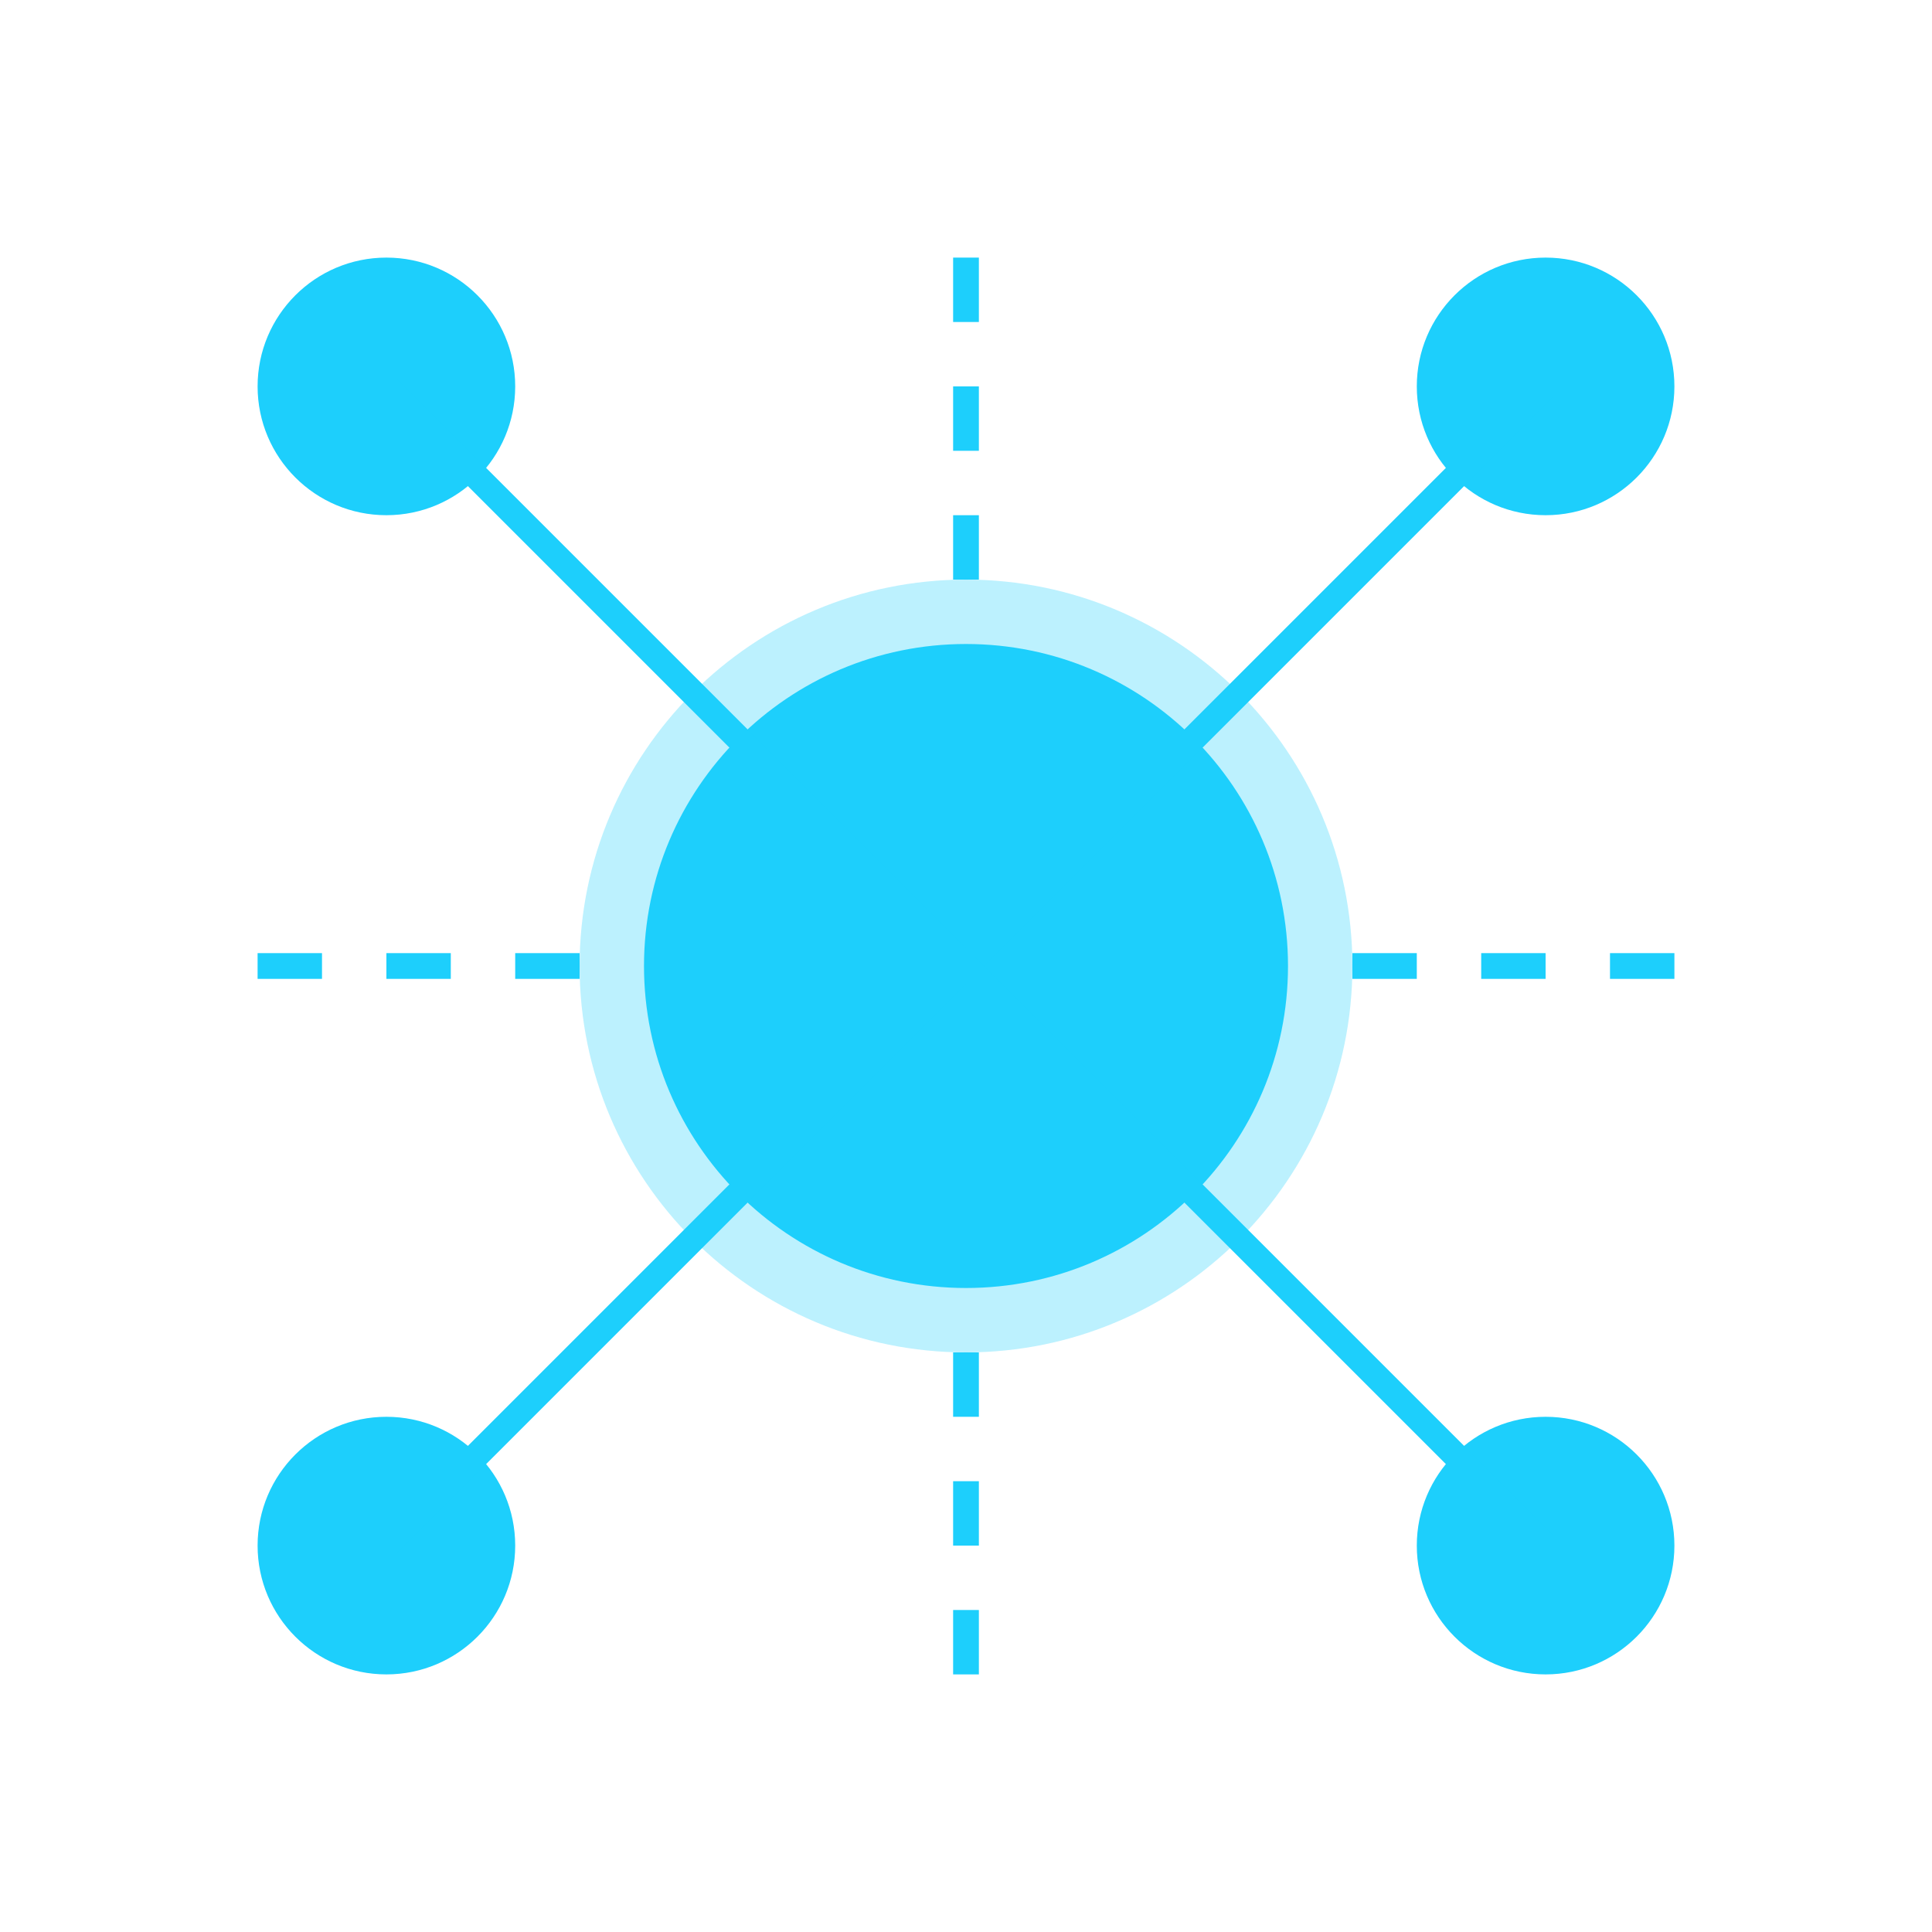
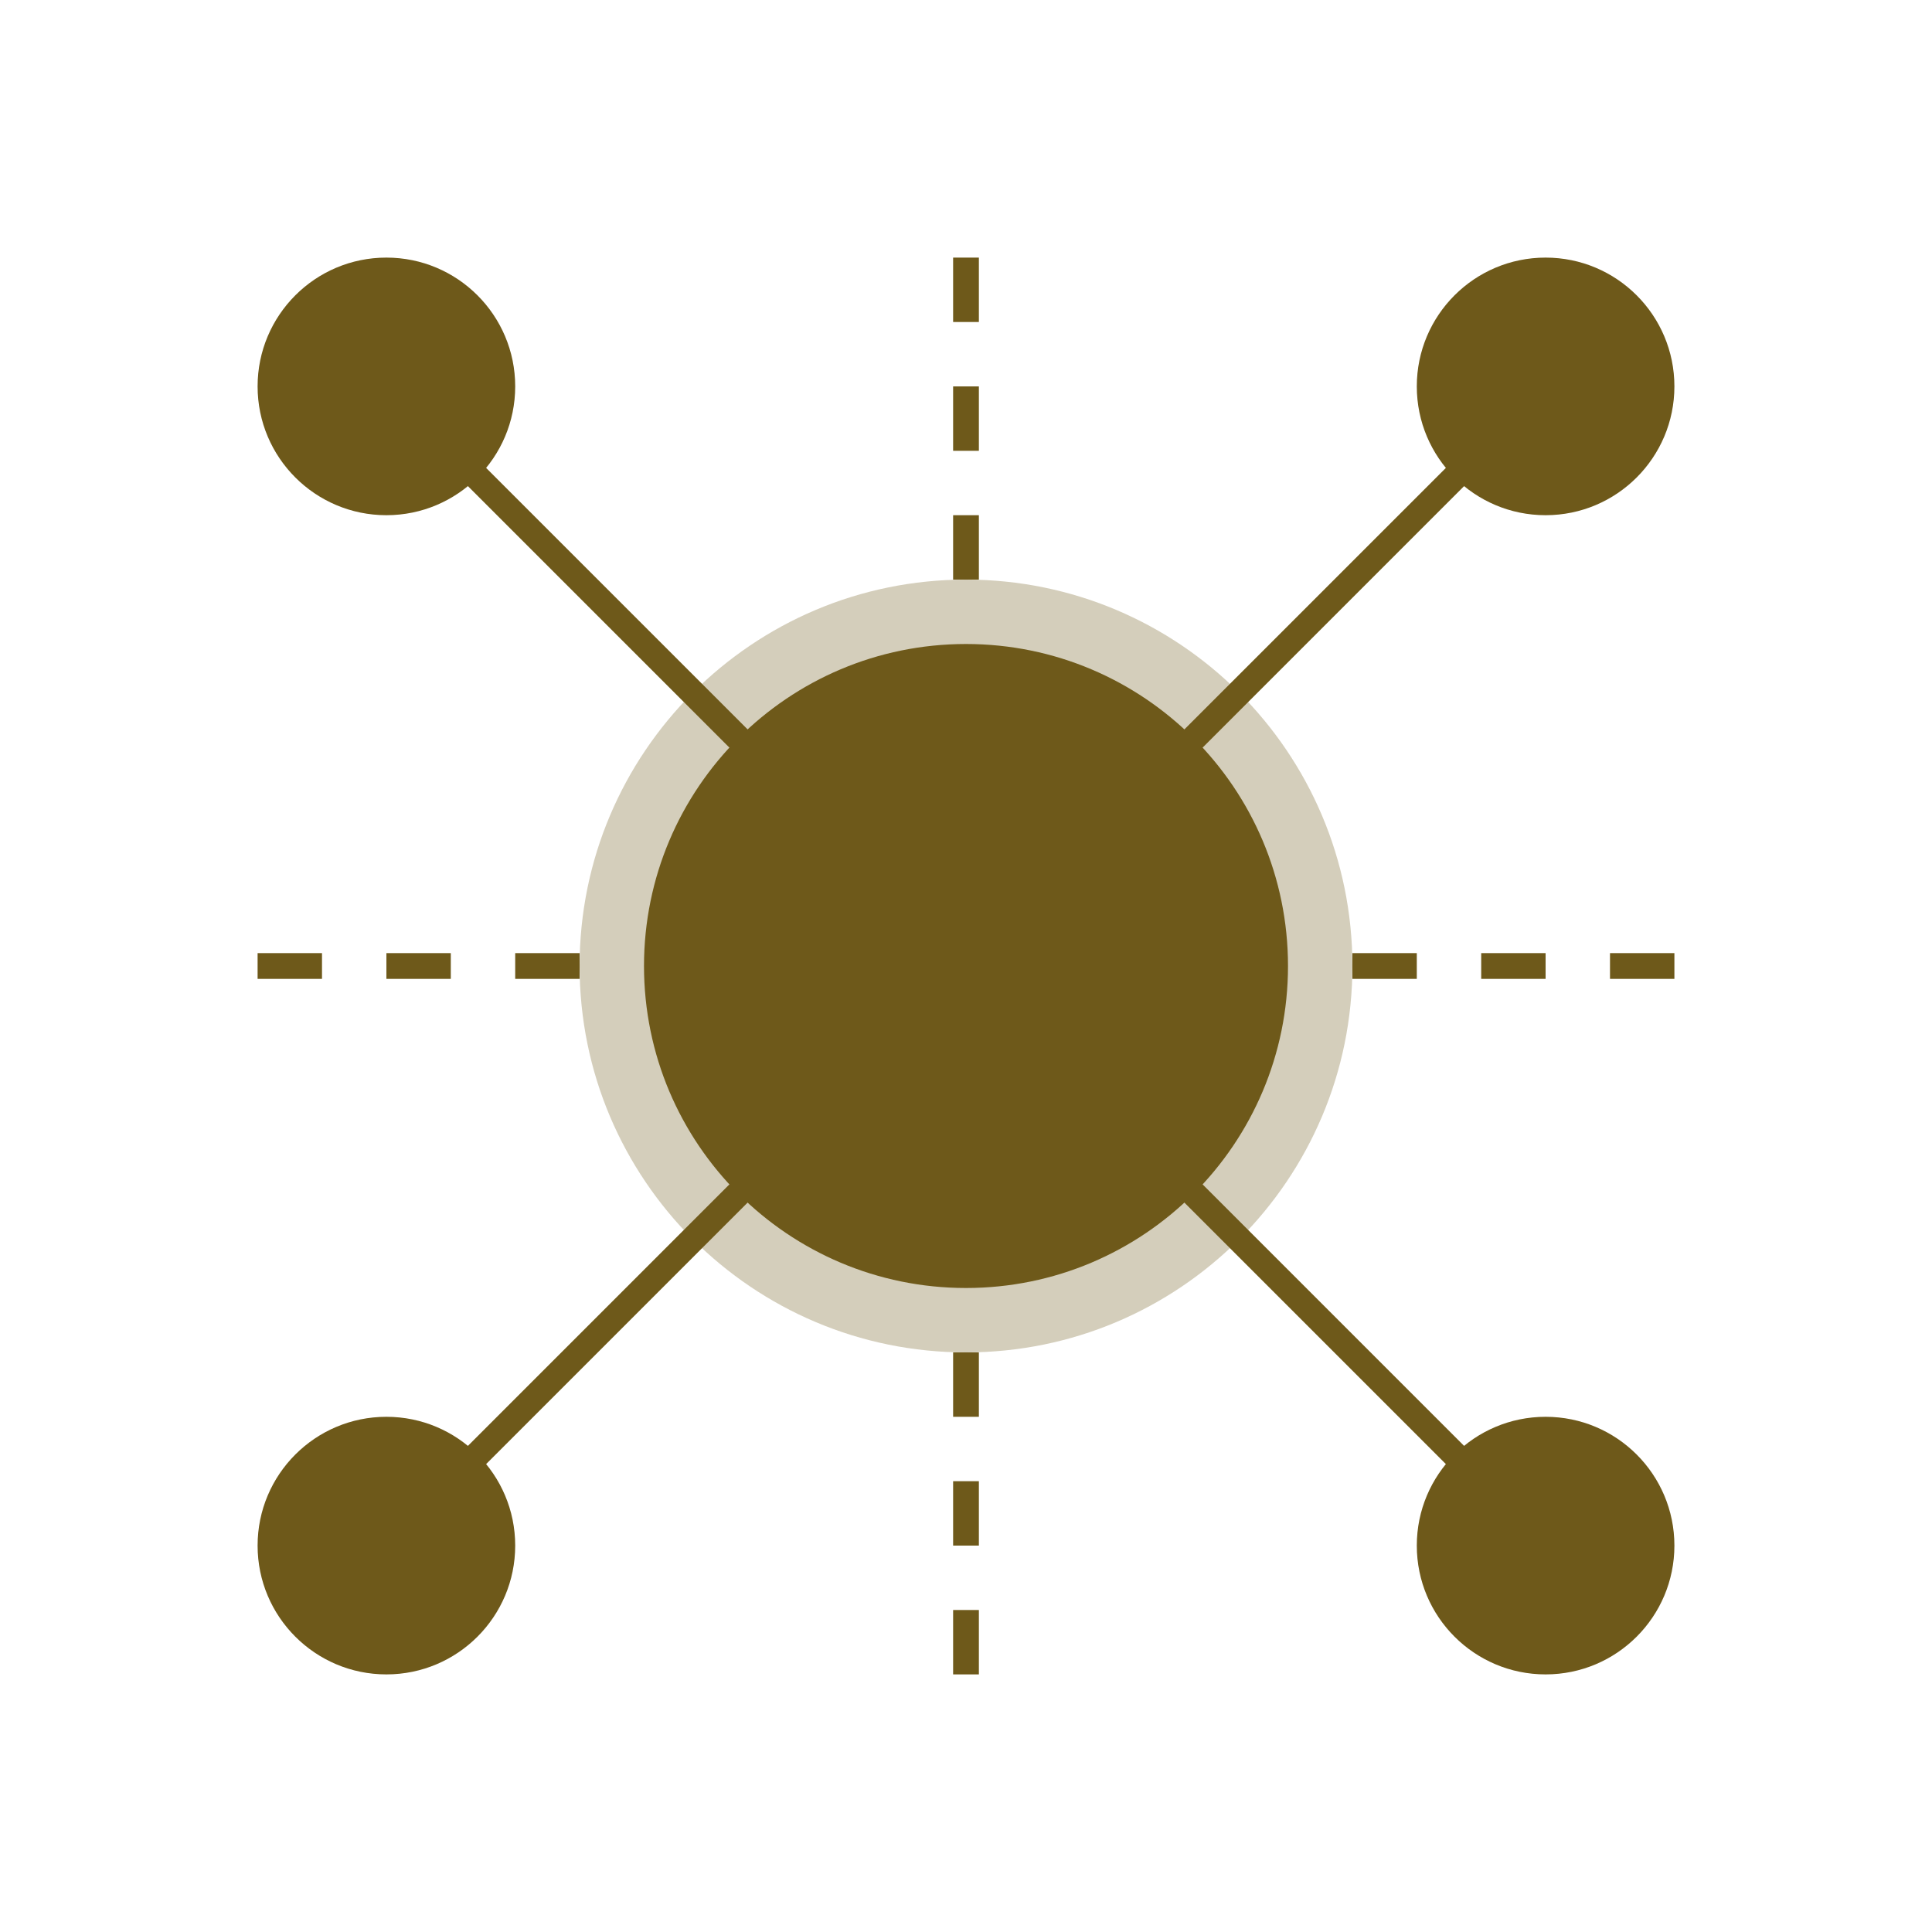
<svg xmlns="http://www.w3.org/2000/svg" width="150" height="150" viewBox="0 0 150 150" fill="none">
-   <circle cx="75" cy="75" r="30" fill="#1DCFFC" opacity="0.3" />
-   <circle cx="75" cy="75" r="25" fill="#1DCFFC" />
-   <circle cx="30" cy="30" r="10" fill="#1DCFFC" />
-   <circle cx="120" cy="30" r="10" fill="#1DCFFC" />
-   <circle cx="30" cy="120" r="10" fill="#1DCFFC" />
-   <circle cx="120" cy="120" r="10" fill="#1DCFFC" />
-   <line x1="75" y1="75" x2="30" y2="30" stroke="#1DCFFC" stroke-width="2" />
-   <line x1="75" y1="75" x2="120" y2="30" stroke="#1DCFFC" stroke-width="2" />
-   <line x1="75" y1="75" x2="30" y2="120" stroke="#1DCFFC" stroke-width="2" />
-   <line x1="75" y1="75" x2="120" y2="120" stroke="#1DCFFC" stroke-width="2" />
-   <line x1="75" y1="45" x2="75" y2="15" stroke="#1DCFFC" stroke-width="2" stroke-dasharray="5 5" />
-   <line x1="75" y1="105" x2="75" y2="135" stroke="#1DCFFC" stroke-width="2" stroke-dasharray="5 5" />
-   <line x1="45" y1="75" x2="15" y2="75" stroke="#1DCFFC" stroke-width="2" stroke-dasharray="5 5" />
-   <line x1="105" y1="75" x2="135" y2="75" stroke="#1DCFFC" stroke-width="2" stroke-dasharray="5 5" />
+   <circle cx="75" cy="75" r="30" fill="#6e591a" opacity="0.3" />
+   <circle cx="75" cy="75" r="25" fill="#6e591a" />
+   <circle cx="30" cy="30" r="10" fill="#6e591a" />
+   <circle cx="120" cy="30" r="10" fill="#6e591a" />
+   <circle cx="30" cy="120" r="10" fill="#6e591a" />
+   <circle cx="120" cy="120" r="10" fill="#6e591a" />
+   <line x1="75" y1="75" x2="30" y2="30" stroke="#6e591a" stroke-width="2" />
+   <line x1="75" y1="75" x2="120" y2="30" stroke="#6e591a" stroke-width="2" />
+   <line x1="75" y1="75" x2="30" y2="120" stroke="#6e591a" stroke-width="2" />
+   <line x1="75" y1="75" x2="120" y2="120" stroke="#6e591a" stroke-width="2" />
+   <line x1="75" y1="45" x2="75" y2="15" stroke="#6e591a" stroke-width="2" stroke-dasharray="5 5" />
+   <line x1="75" y1="105" x2="75" y2="135" stroke="#6e591a" stroke-width="2" stroke-dasharray="5 5" />
+   <line x1="45" y1="75" x2="15" y2="75" stroke="#6e591a" stroke-width="2" stroke-dasharray="5 5" />
+   <line x1="105" y1="75" x2="135" y2="75" stroke="#6e591a" stroke-width="2" stroke-dasharray="5 5" />
</svg>
